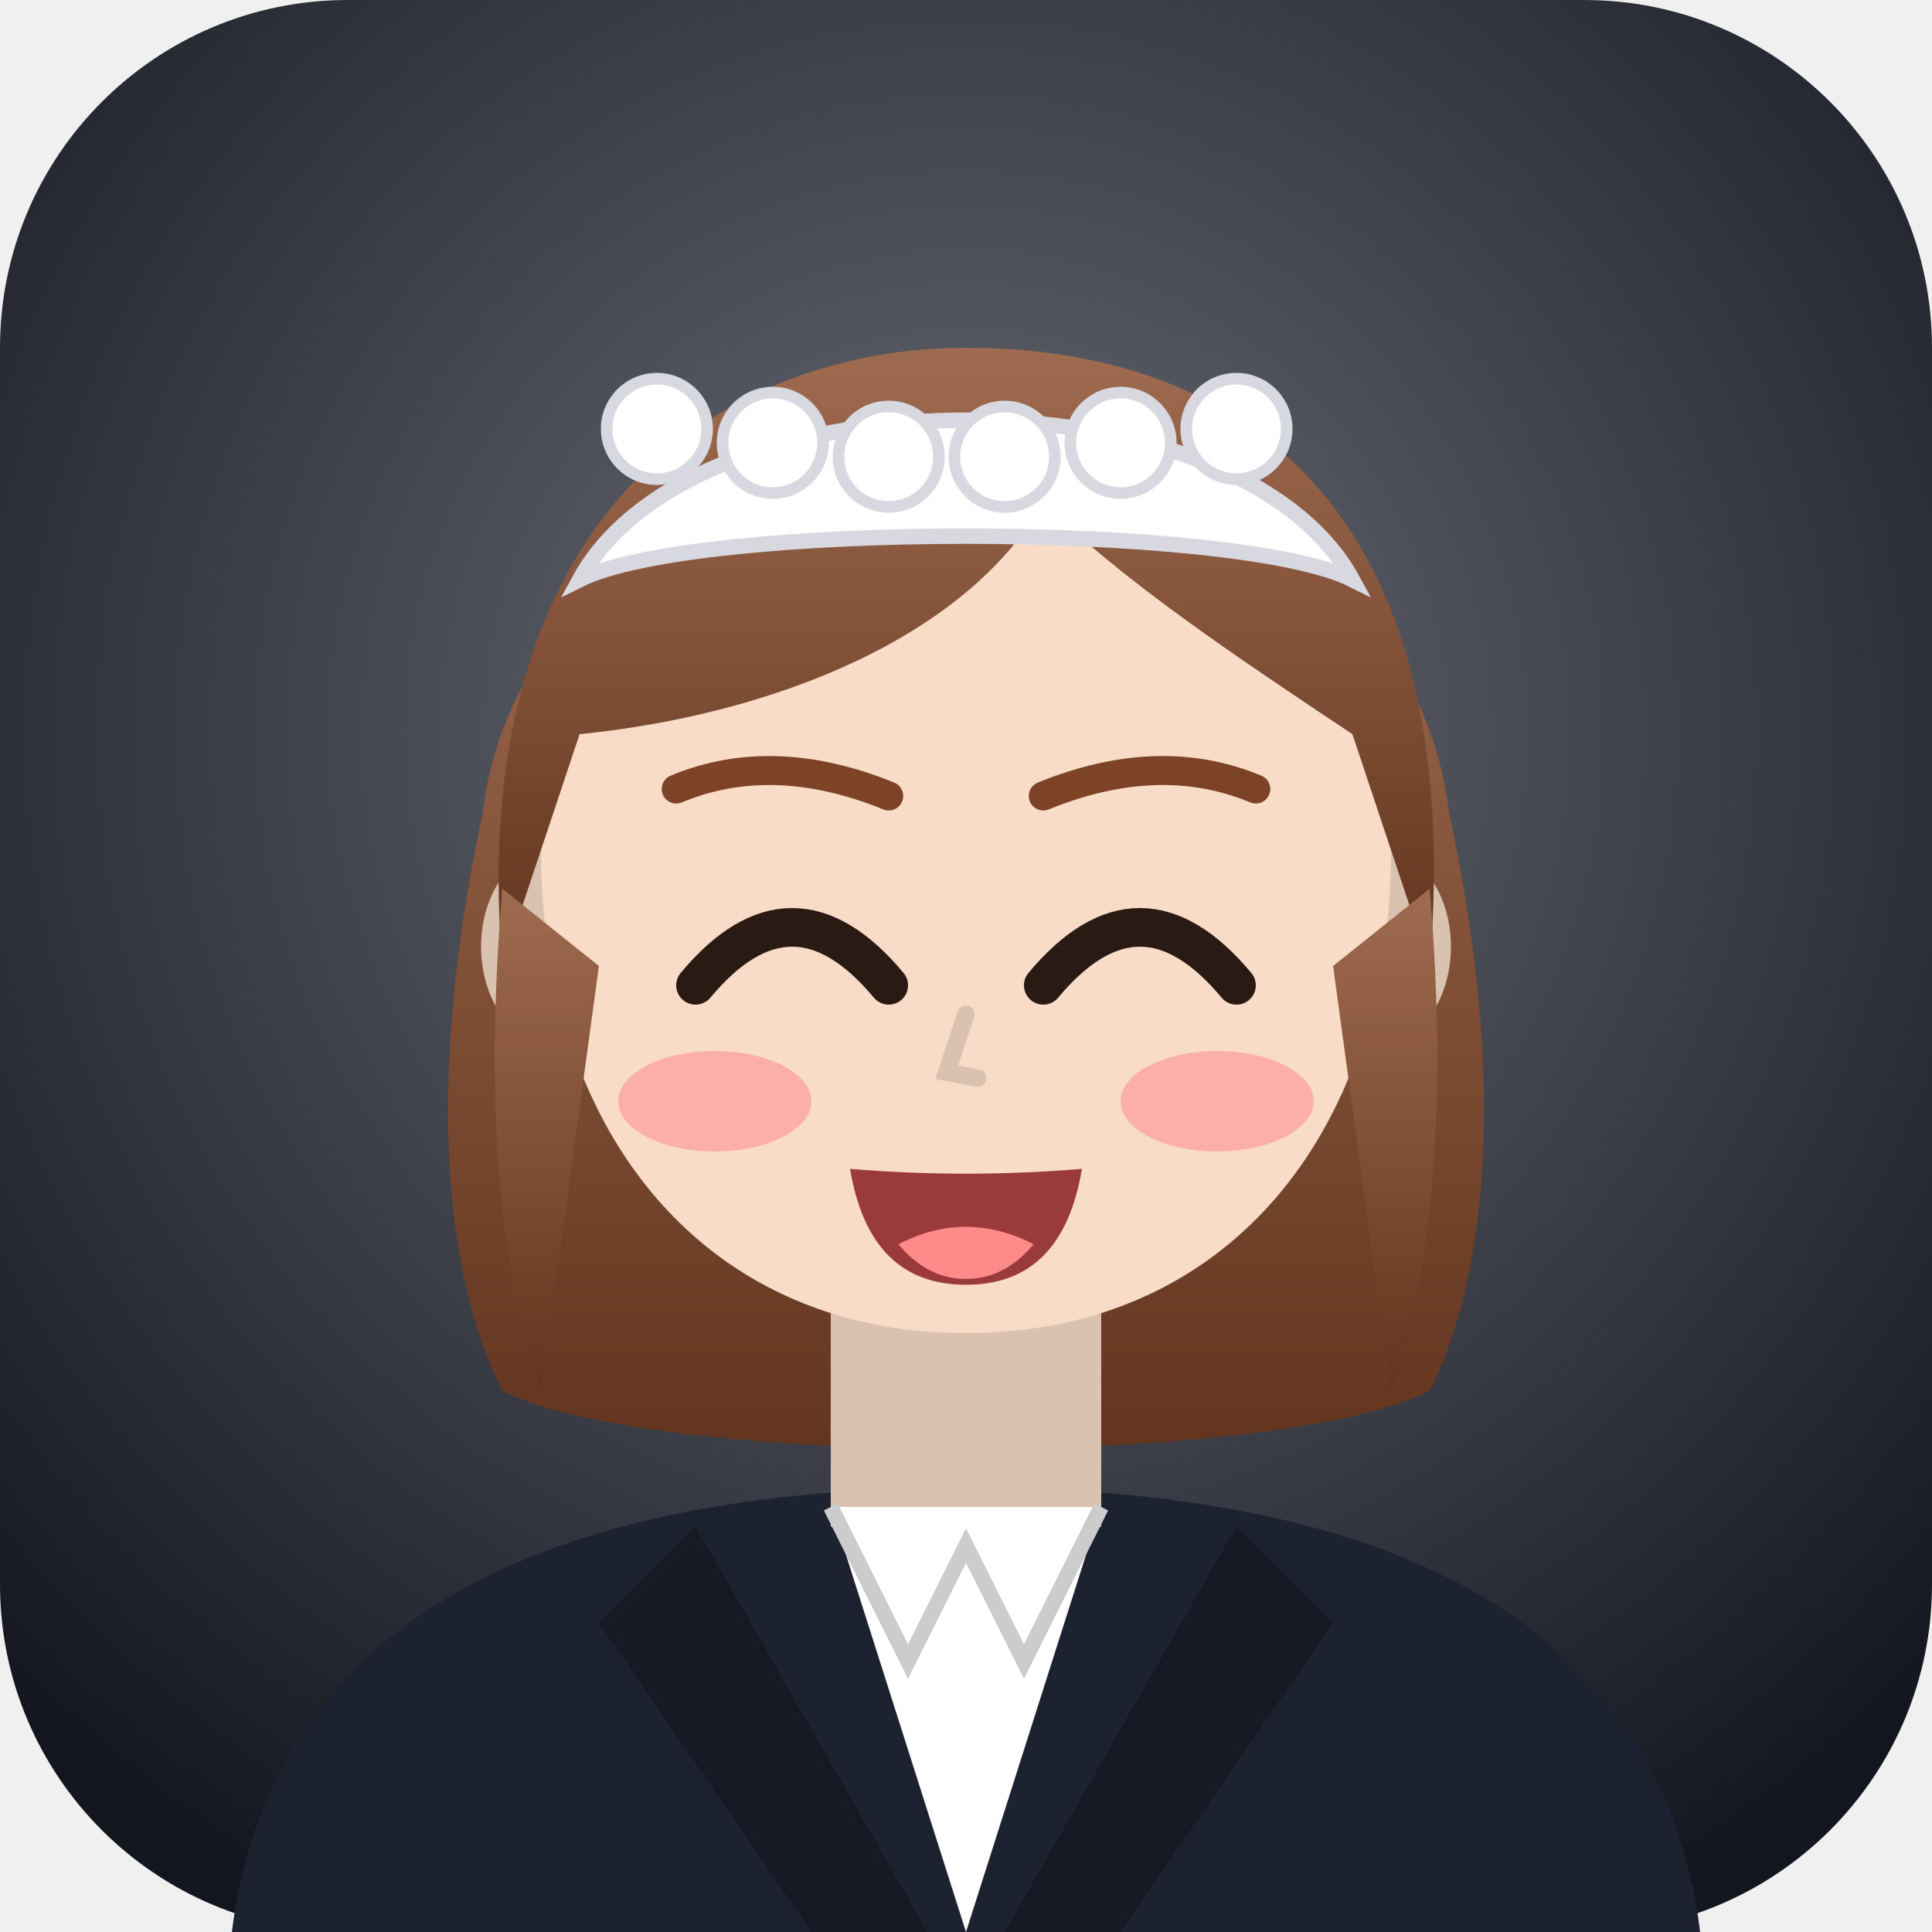
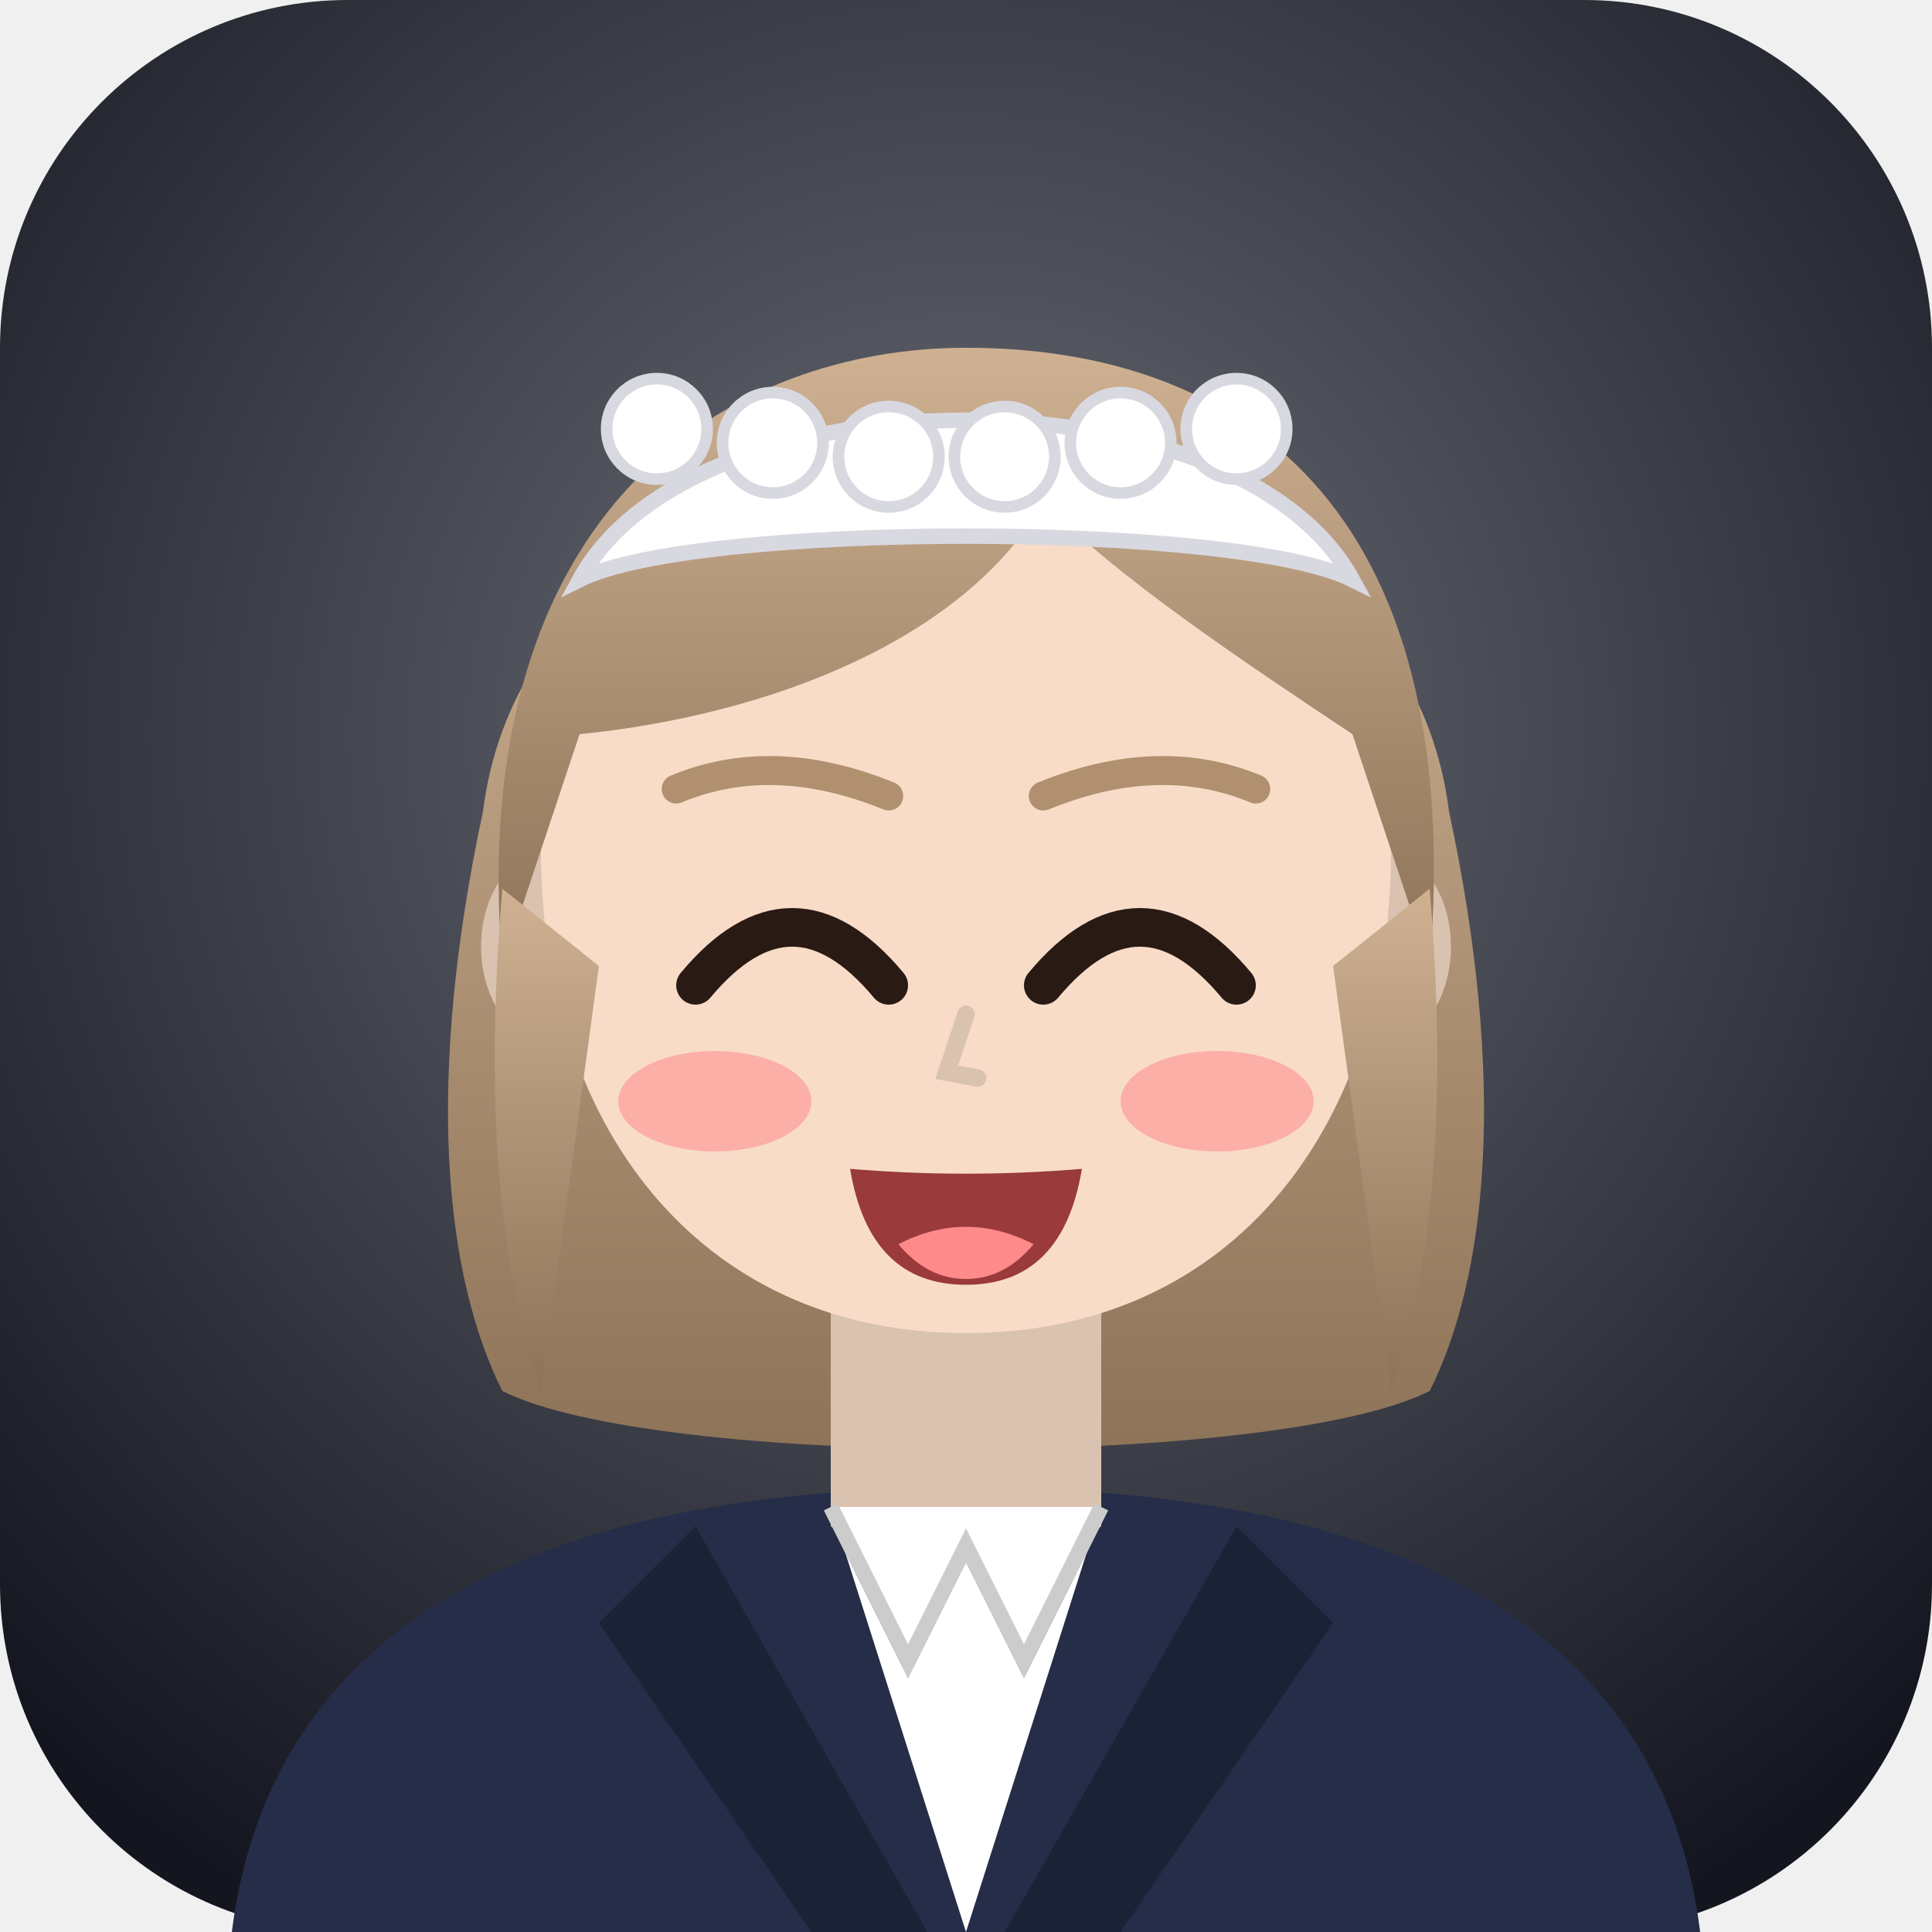
<svg xmlns="http://www.w3.org/2000/svg" class="oface" viewBox="0 0 100 100" width="256" height="256">
  <defs>
    <radialGradient id="fb" cx="50%" cy="38%" r="70%">
      <stop offset="0" stop-color="#6c6f78" />
      <stop offset="1" stop-color="#13161f" />
    </radialGradient>
    <linearGradient id="fh" x1="0" y1="0" x2="0" y2="1">
-       <stop offset="0" stop-color="#9f6b50" />
-       <stop offset="1" stop-color="#63351e" />
+       <stop offset="0" stop-color="#cfb192" />
+       <stop offset="1" stop-color="#8d7358" />
    </linearGradient>
  </defs>
  <rect width="100" height="100" rx="18" fill="url(#fb)" />
  <path d="M25 42 C22 56 23 66 26 72 C34 76 66 76 74 72 C77 66 78 56 75 42 C72 18 28 18 25 42 Z" fill="url(#fh)" />
-   <path d="M12 100 C14 84 28 77 50 77 C72 77 86 84 88 100 Z" fill="#1d2230" />
+   <path d="M12 100 C14 84 28 77 50 77 C72 77 86 84 88 100 Z" fill="#252d48" />
  <path d="M43 62 L57 62 L57 79 C53 82 47 82 43 79 Z" fill="#dac2b0" />
  <path d="M43 78 L50 100 L57 78 Z" fill="#ffffff" />
  <path d="M43 78 L47 86 L50 80 L53 86 L57 78" fill="#ffffff" stroke="#cccccc" stroke-width=".8" />
-   <path d="M36 79 L48 100 L42 100 L31 84 Z M64 79 L52 100 L58 100 L69 84 Z" fill="#161a24" />
+   <path d="M36 79 L48 100 L42 100 L31 84 Z M64 79 L52 100 L58 100 L69 84 Z" fill="#1c2236" />
  <ellipse cx="28.5" cy="49" rx="3.6" ry="5" fill="#dac2b0" />
  <ellipse cx="71.5" cy="49" rx="3.6" ry="5" fill="#dac2b0" />
  <path d="M28 44 C28 26 38 21 50 21 C62 21 72 26 72 44 C72 58 64 69 50 69 C36 69 28 58 28 44 Z" fill="#f8dcc8" />
  <ellipse cx="37" cy="57" rx="5" ry="2.6" fill="#ff8a8a" opacity="0.55" />
  <ellipse cx="63" cy="57" rx="5" ry="2.6" fill="#ff8a8a" opacity="0.55" />
  <path d="M36 51 Q41 45 46 51" stroke="#2a1a14" stroke-width="2" fill="none" stroke-linecap="round" />
  <path d="M54 51 Q59 45 64 51" stroke="#2a1a14" stroke-width="2" fill="none" stroke-linecap="round" />
-   <path d="M35 40.84 Q40 38.76 46 41.2" stroke="#7c4326" stroke-width="1.5" fill="none" stroke-linecap="round" />
-   <path d="M54 41.2 Q60 38.76 65 40.84" stroke="#7c4326" stroke-width="1.5" fill="none" stroke-linecap="round" />
+   <path d="M35 40.84 Q40 38.76 46 41.2" stroke="#b0906e" stroke-width="1.5" fill="none" stroke-linecap="round" />
+   <path d="M54 41.2 Q60 38.76 65 40.84" stroke="#b0906e" stroke-width="1.5" fill="none" stroke-linecap="round" />
  <path d="M50 52.5 l-1 3 l1.6 .3" stroke="#dac2b0" stroke-width=".9" fill="none" stroke-linecap="round" />
  <path d="M44 60.5 Q50 61 56 60.5 Q55 66.5 50 66.5 Q45 66.5 44 60.5 Z" fill="#9a3a3a" />
  <path d="M46.5 64.4 Q50 62.6 53.5 64.4 Q52 66.2 50 66.2 Q48 66.2 46.5 64.4 Z" fill="#ff8a8a" />
  <path d="M26 50 C24 26 38 18 50 18 C64 18 76 26 74 50 L70 38 C64 34 58 30 54 26 C50 33 40 37 30 38 Z" fill="url(#fh)" />
  <path d="M26 46 C25 58 26 66 28 72 L31 50 Z M74 46 C75 58 74 66 72 72 L69 50 Z" fill="url(#fh)" />
  <path d="M30 30 C36 19 64 19 70 30 C64 27 36 27 30 30 Z" fill="#ffffff" stroke="#d8d8e0" stroke-width=".8" />
  <circle cx="34" cy="22.2" r="2.6" fill="#ffffff" stroke="#d8d8e0" stroke-width=".6" />
  <circle cx="40" cy="22.92" r="2.6" fill="#ffffff" stroke="#d8d8e0" stroke-width=".6" />
  <circle cx="46" cy="23.64" r="2.6" fill="#ffffff" stroke="#d8d8e0" stroke-width=".6" />
  <circle cx="52" cy="23.64" r="2.6" fill="#ffffff" stroke="#d8d8e0" stroke-width=".6" />
  <circle cx="58" cy="22.92" r="2.6" fill="#ffffff" stroke="#d8d8e0" stroke-width=".6" />
  <circle cx="64" cy="22.2" r="2.6" fill="#ffffff" stroke="#d8d8e0" stroke-width=".6" />
</svg>
